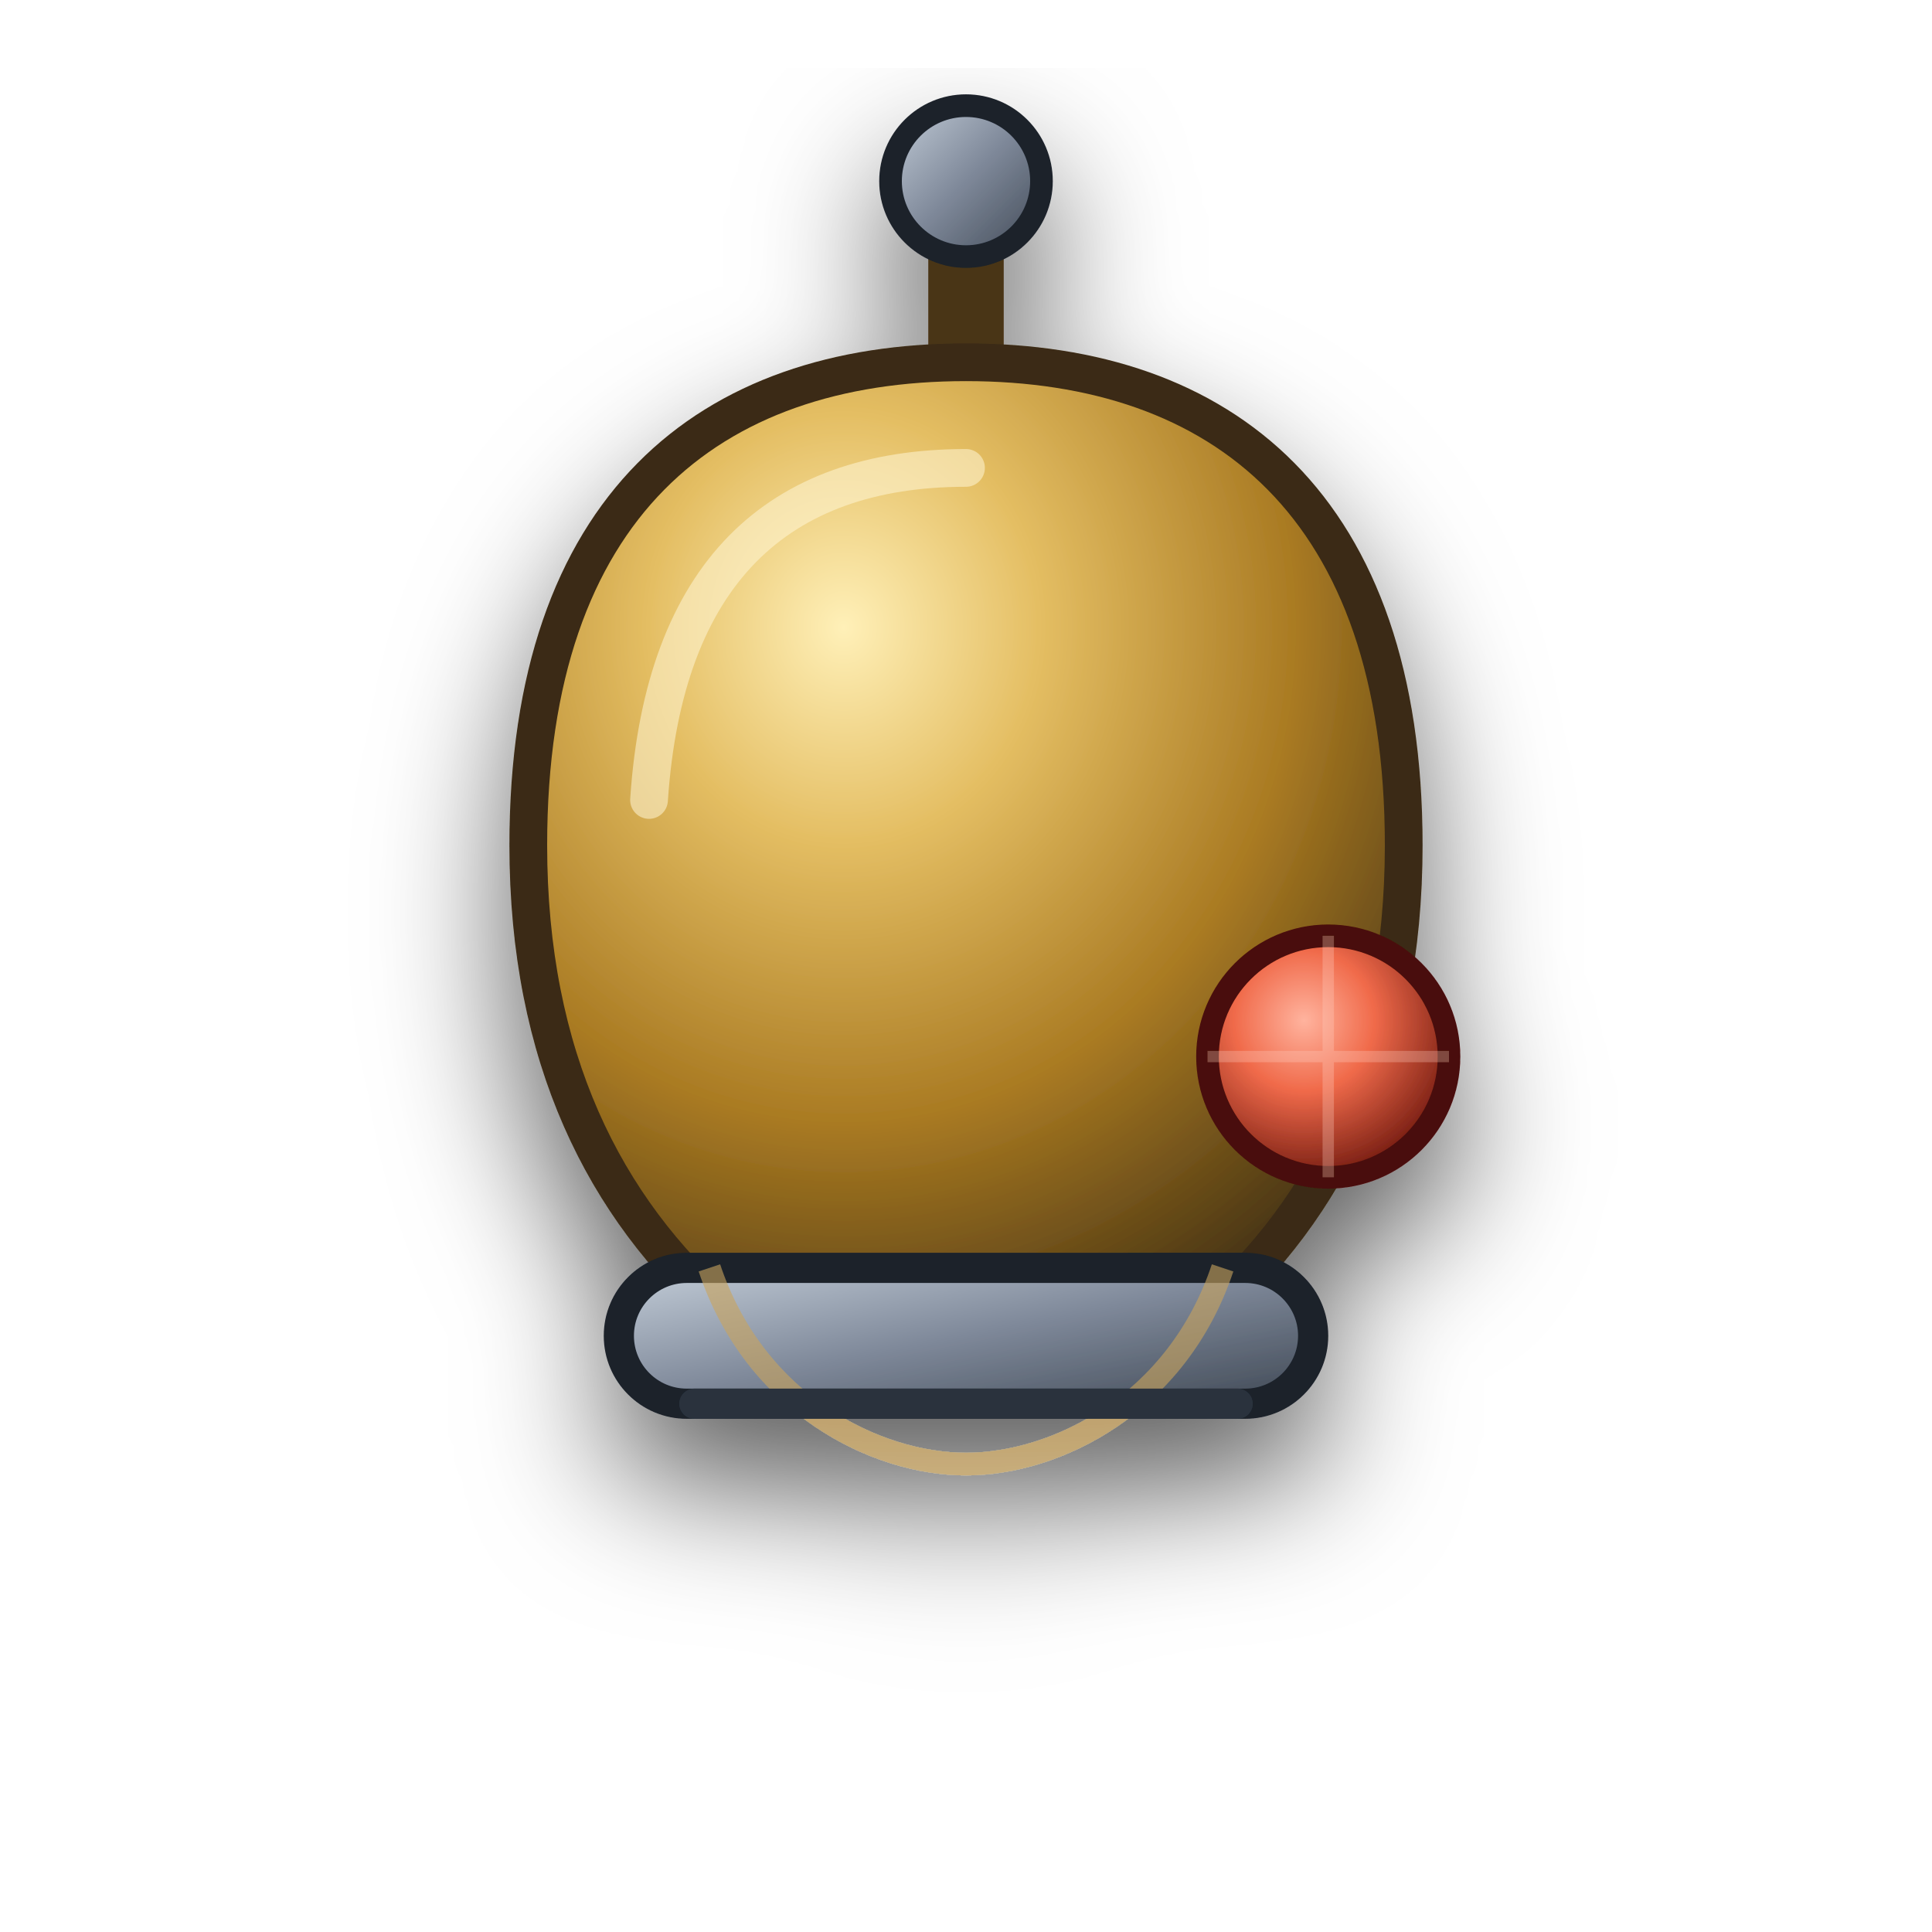
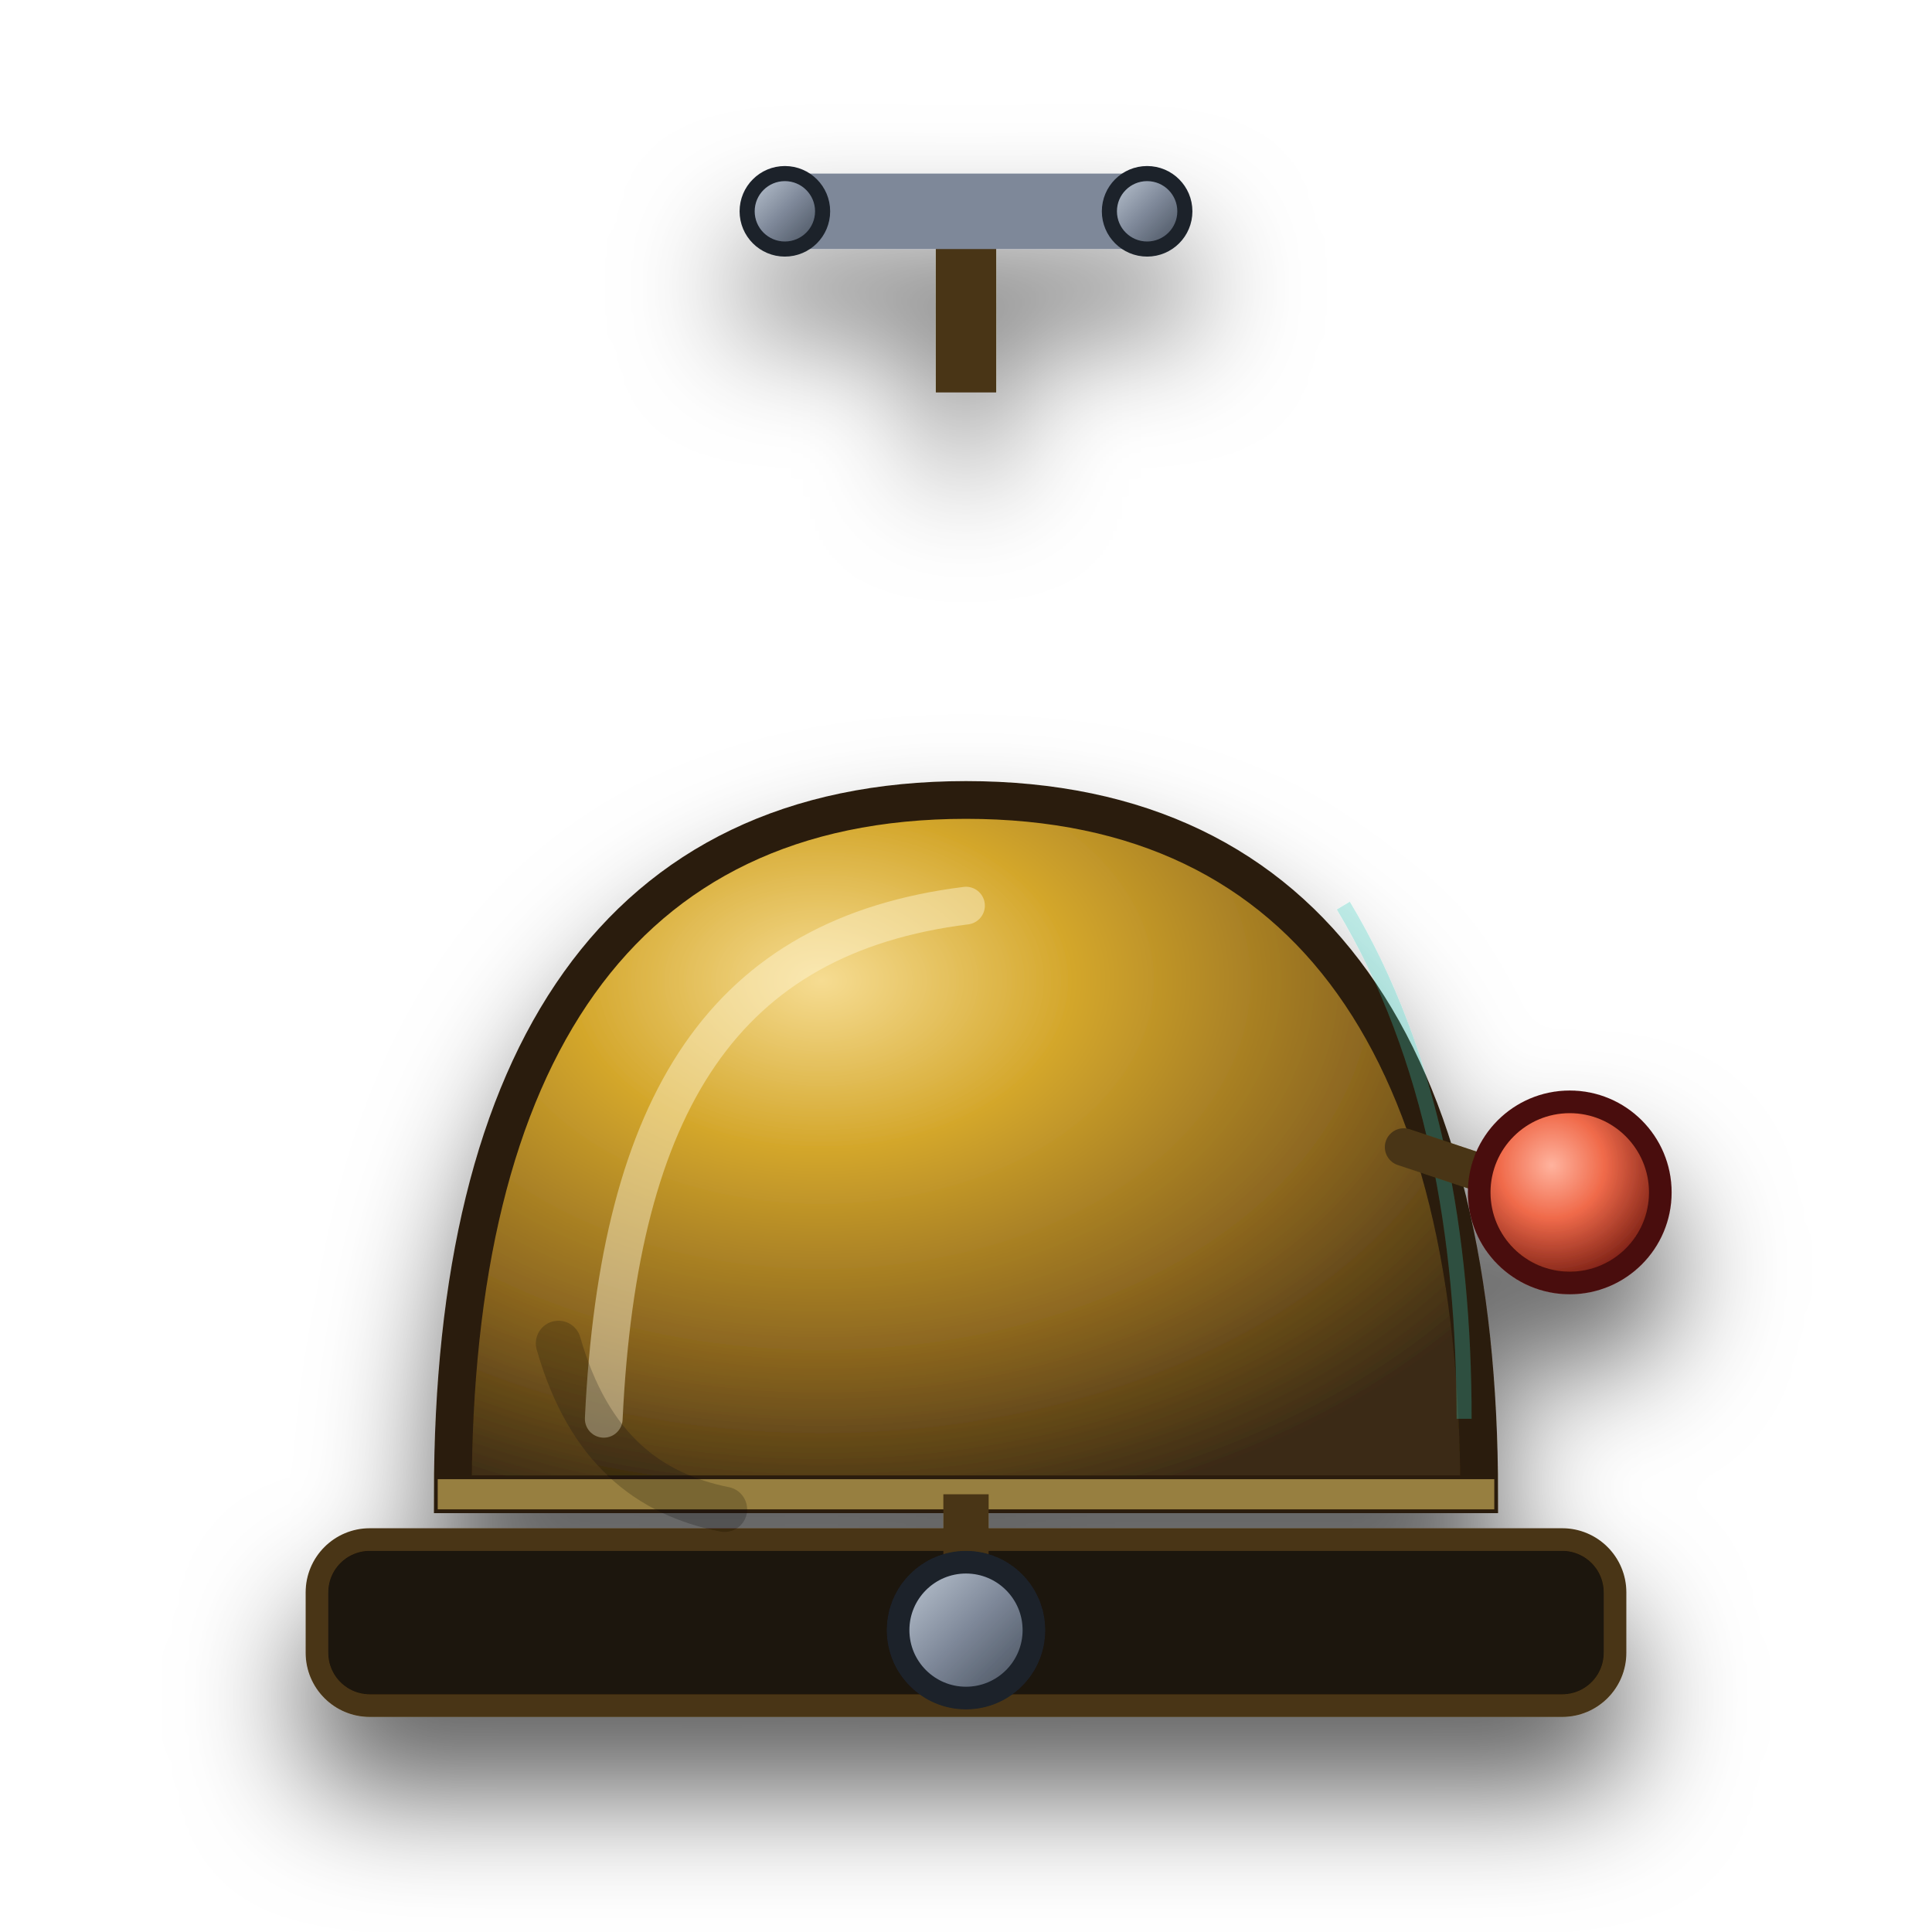
<svg xmlns="http://www.w3.org/2000/svg" viewBox="0 0 256 256" width="256" height="256">
  <defs>
-     <radialGradient id="bell" cx="36%" cy="28%" r="80%">
-       <stop offset="0" stop-color="#fff0b8" />
-       <stop offset="0.28" stop-color="#e4be63" />
-       <stop offset="0.65" stop-color="#a97a22" />
-       <stop offset="1" stop-color="#4a3614" />
+     <radialGradient id="bell" cx="36%" cy="26%" r="80%">
+       <stop offset="0" stop-color="#f6dc92" />
+       <stop offset="0.3" stop-color="#d4a72c" />
+       <stop offset="0.68" stop-color="#8a651f" />
+       <stop offset="1" stop-color="#3a2a12" />
    </radialGradient>
-     <linearGradient id="metal" x1="0" y1="0" x2="1" y2="1">
+     <linearGradient id="steel" x1="0" y1="0" x2="1" y2="1">
      <stop offset="0" stop-color="#c4ced9" />
      <stop offset="0.5" stop-color="#7e8899" />
      <stop offset="1" stop-color="#3f4854" />
    </linearGradient>
    <radialGradient id="red" cx="40%" cy="35%" r="65%">
      <stop offset="0" stop-color="#ffb39e" />
      <stop offset="0.45" stop-color="#f06a4a" />
      <stop offset="1" stop-color="#7a1f14" />
    </radialGradient>
-     <filter id="shadow" x="-30%" y="-20%" width="160%" height="150%">
-       <feDropShadow dx="0" dy="9" stdDeviation="9" flood-color="#000" flood-opacity="0.62" />
+     <filter id="shadow" x="-30%" y="-25%" width="160%" height="160%">
+       <feDropShadow dx="0" dy="10" stdDeviation="8" flood-color="#000" flood-opacity="0.62" />
    </filter>
  </defs>
  <g filter="url(#shadow)">
-     <path d="M128 24v34" stroke="#4a3614" stroke-width="10" stroke-linecap="round" />
-     <circle cx="128" cy="24" r="10" fill="url(#metal)" stroke="#1b222b" stroke-width="3" />
-     <path d="M70 112c0-45 24-64 58-64s58 19 58 64c0 28-10 48-26 62H96c-16-14-26-34-26-62z" fill="url(#bell)" stroke="#3a2a12" stroke-width="5" />
-     <path d="M86 106c2-30 17-44 42-44" fill="none" stroke="#fff6d6" stroke-width="5" stroke-linecap="round" opacity="0.55" />
-     <rect x="82" y="168" width="92" height="18" rx="9" fill="url(#metal)" stroke="#1b222b" stroke-width="4" />
-     <path d="M94 168c6 18 22 26 34 26s28-8 34-26" fill="none" stroke="#c9a45c" stroke-width="3" opacity="0.6" />
-     <circle cx="176" cy="140" r="16" fill="url(#red)" stroke="#4a0e08" stroke-width="3" />
-     <path d="M176 124v32M160 140h32" stroke="#ffd1c4" stroke-width="1.5" opacity="0.3" />
-     <path d="M92 186h72" stroke="#2a333e" stroke-width="4" stroke-linecap="round" />
+     <rect x="42" y="204" width="172" height="22" rx="7" fill="#1b130a" stroke="#4a3614" stroke-width="3" />
+     <path d="M60 198c0-58 22-92 68-92s68 34 68 92z" fill="url(#bell)" stroke="#2b1c0b" stroke-width="5" />
+     <path d="M58 198h140" stroke="#f0cf6a" stroke-width="4" opacity="0.55" />
+     <path d="M80 188c2-42 16-64 48-68" fill="none" stroke="#fff6d6" stroke-width="5" stroke-linecap="round" opacity="0.45" />
+     <path d="M178 120c12 20 16 44 16 68" fill="none" stroke="#38c6b8" stroke-width="2" opacity="0.3" />
+     <path d="M128 198v14" stroke="#4a3614" stroke-width="6" />
+     <circle cx="128" cy="216" r="9" fill="url(#steel)" stroke="#1b222b" stroke-width="3" />
+     <path d="M128 52V28" stroke="#4a3614" stroke-width="8" />
+     <path d="M104 28h48" stroke="#7e8899" stroke-width="10" stroke-linecap="round" />
+     <circle cx="104" cy="28" r="5" fill="url(#steel)" stroke="#1b222b" stroke-width="2" />
+     <circle cx="152" cy="28" r="5" fill="url(#steel)" stroke="#1b222b" stroke-width="2" />
+     <path d="M186 152l18 6" stroke="#4a3614" stroke-width="5" stroke-linecap="round" />
+     <circle cx="208" cy="158" r="12" fill="url(#red)" stroke="#4a0e08" stroke-width="3" />
+     <path d="M74 178c4 14 12 20 22 22" fill="none" stroke="#000" stroke-width="6" stroke-linecap="round" opacity="0.2" />
  </g>
</svg>
